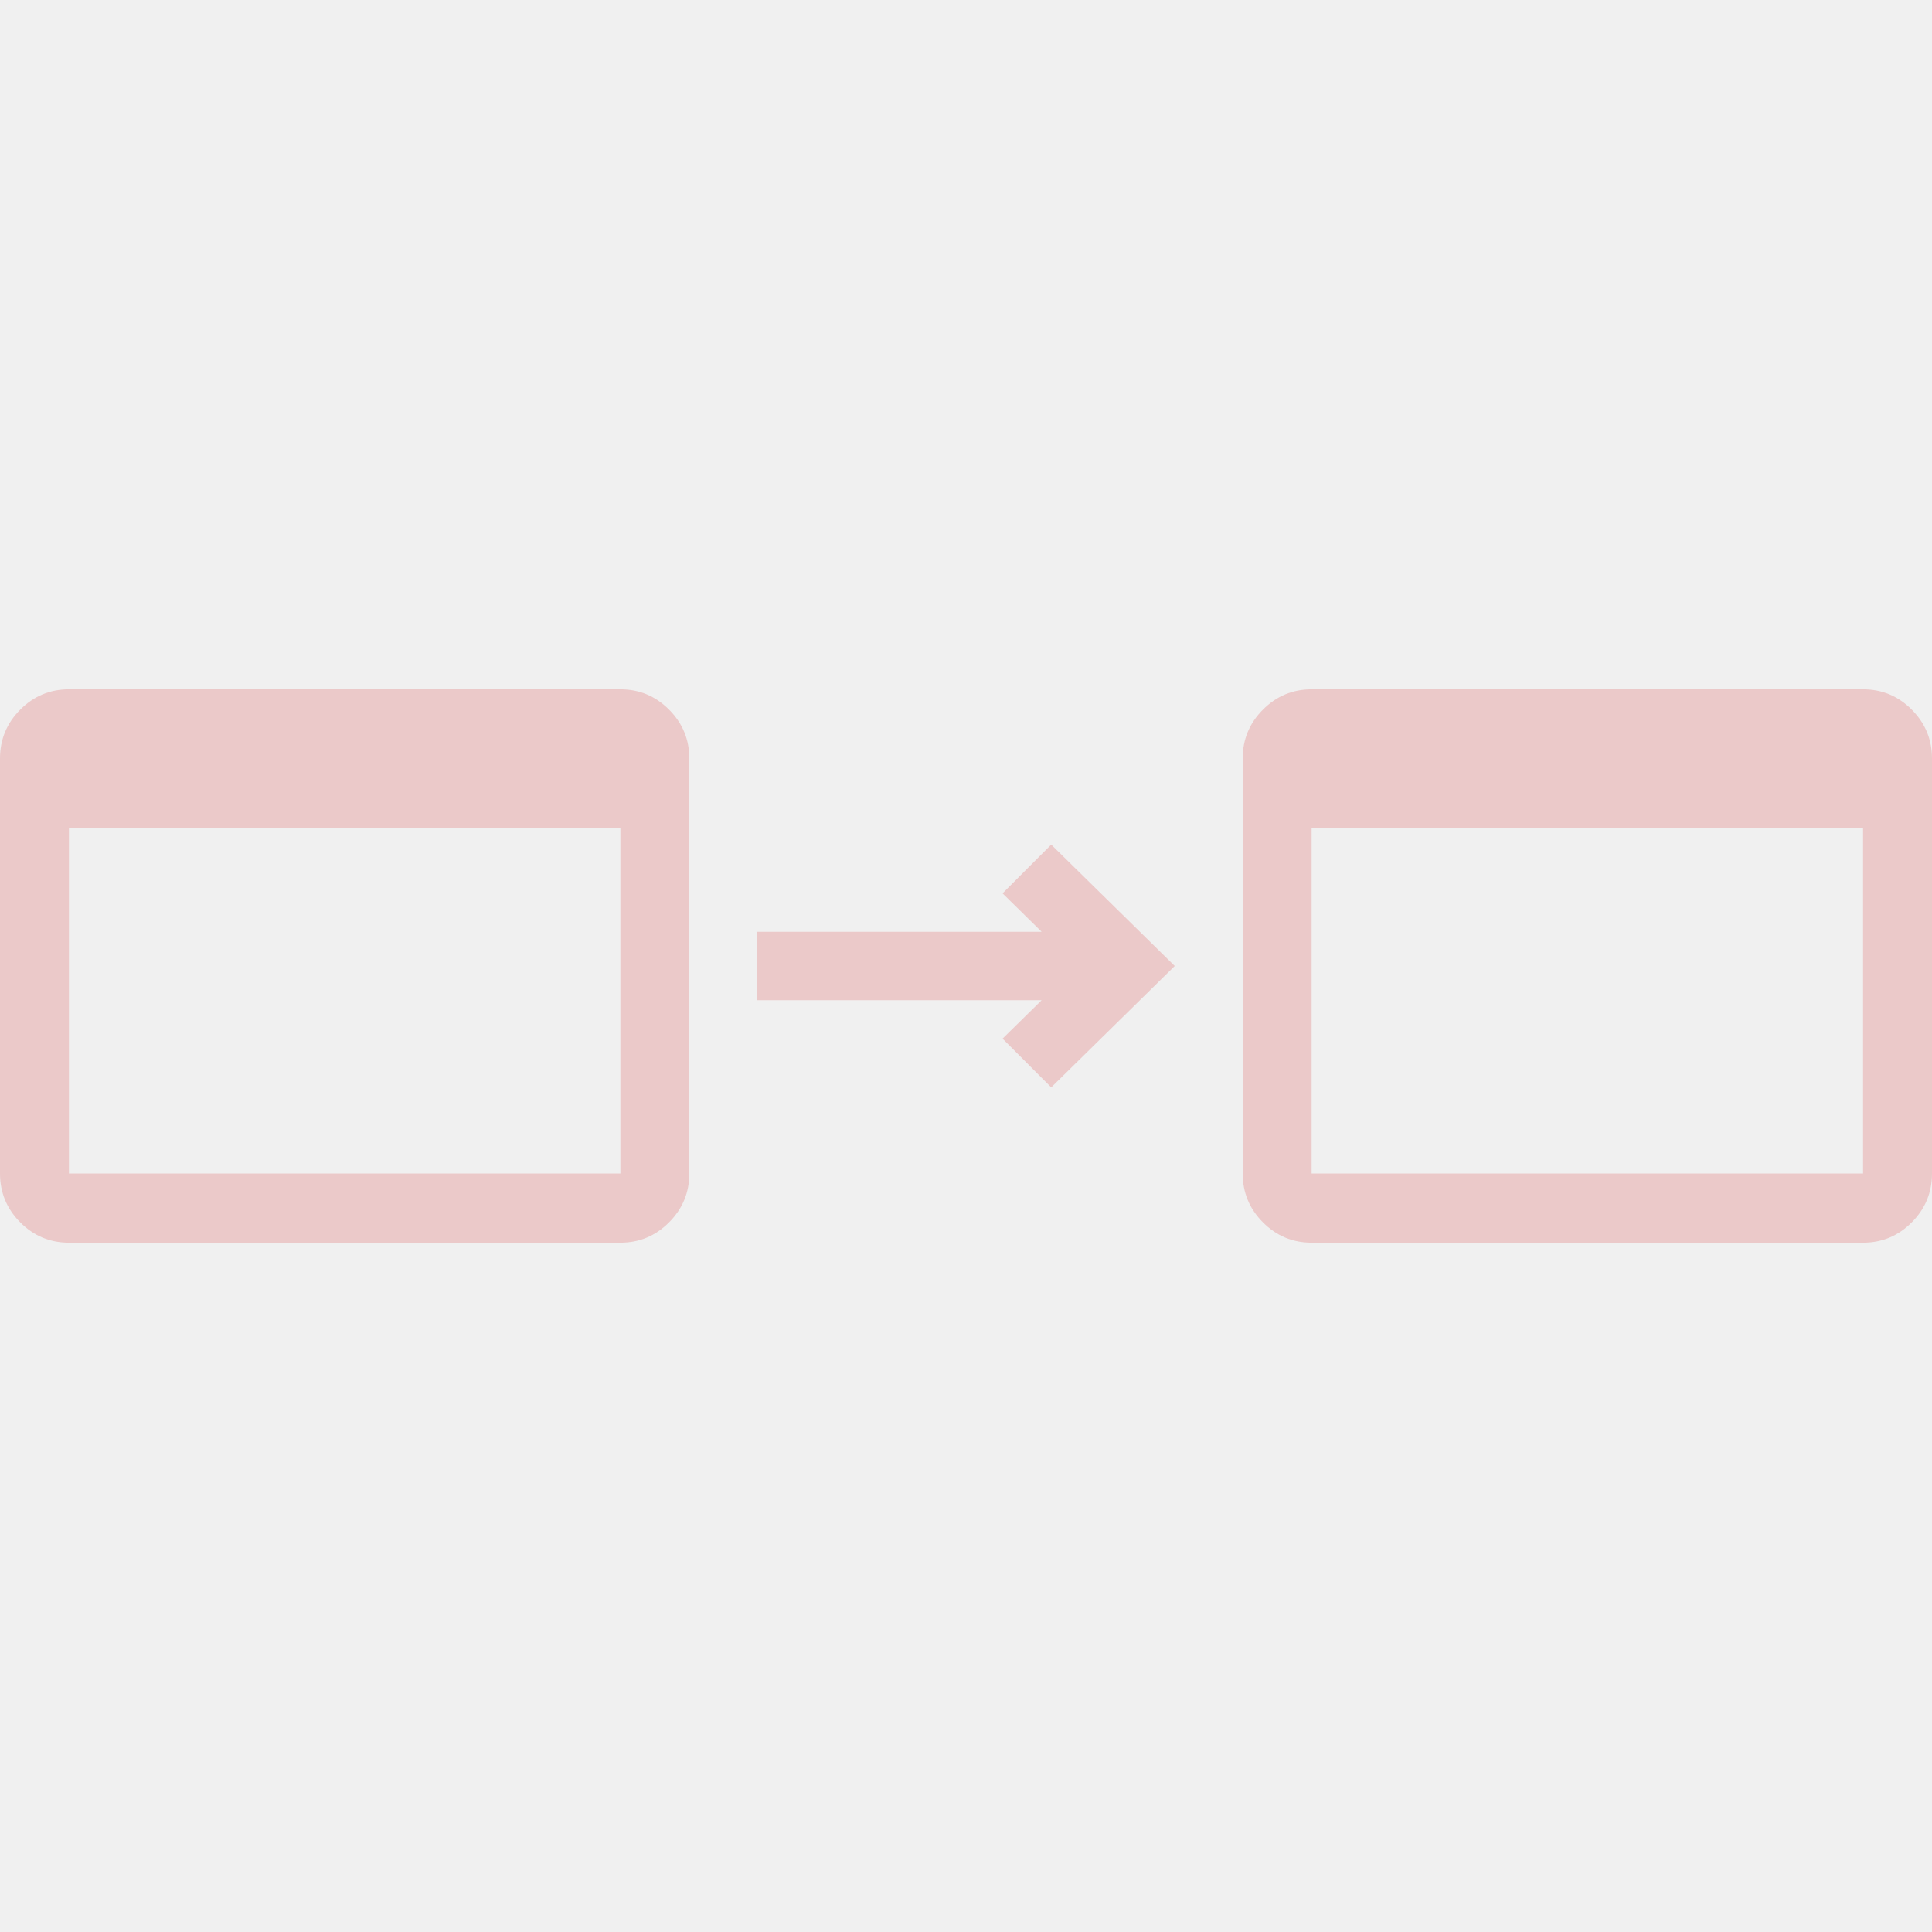
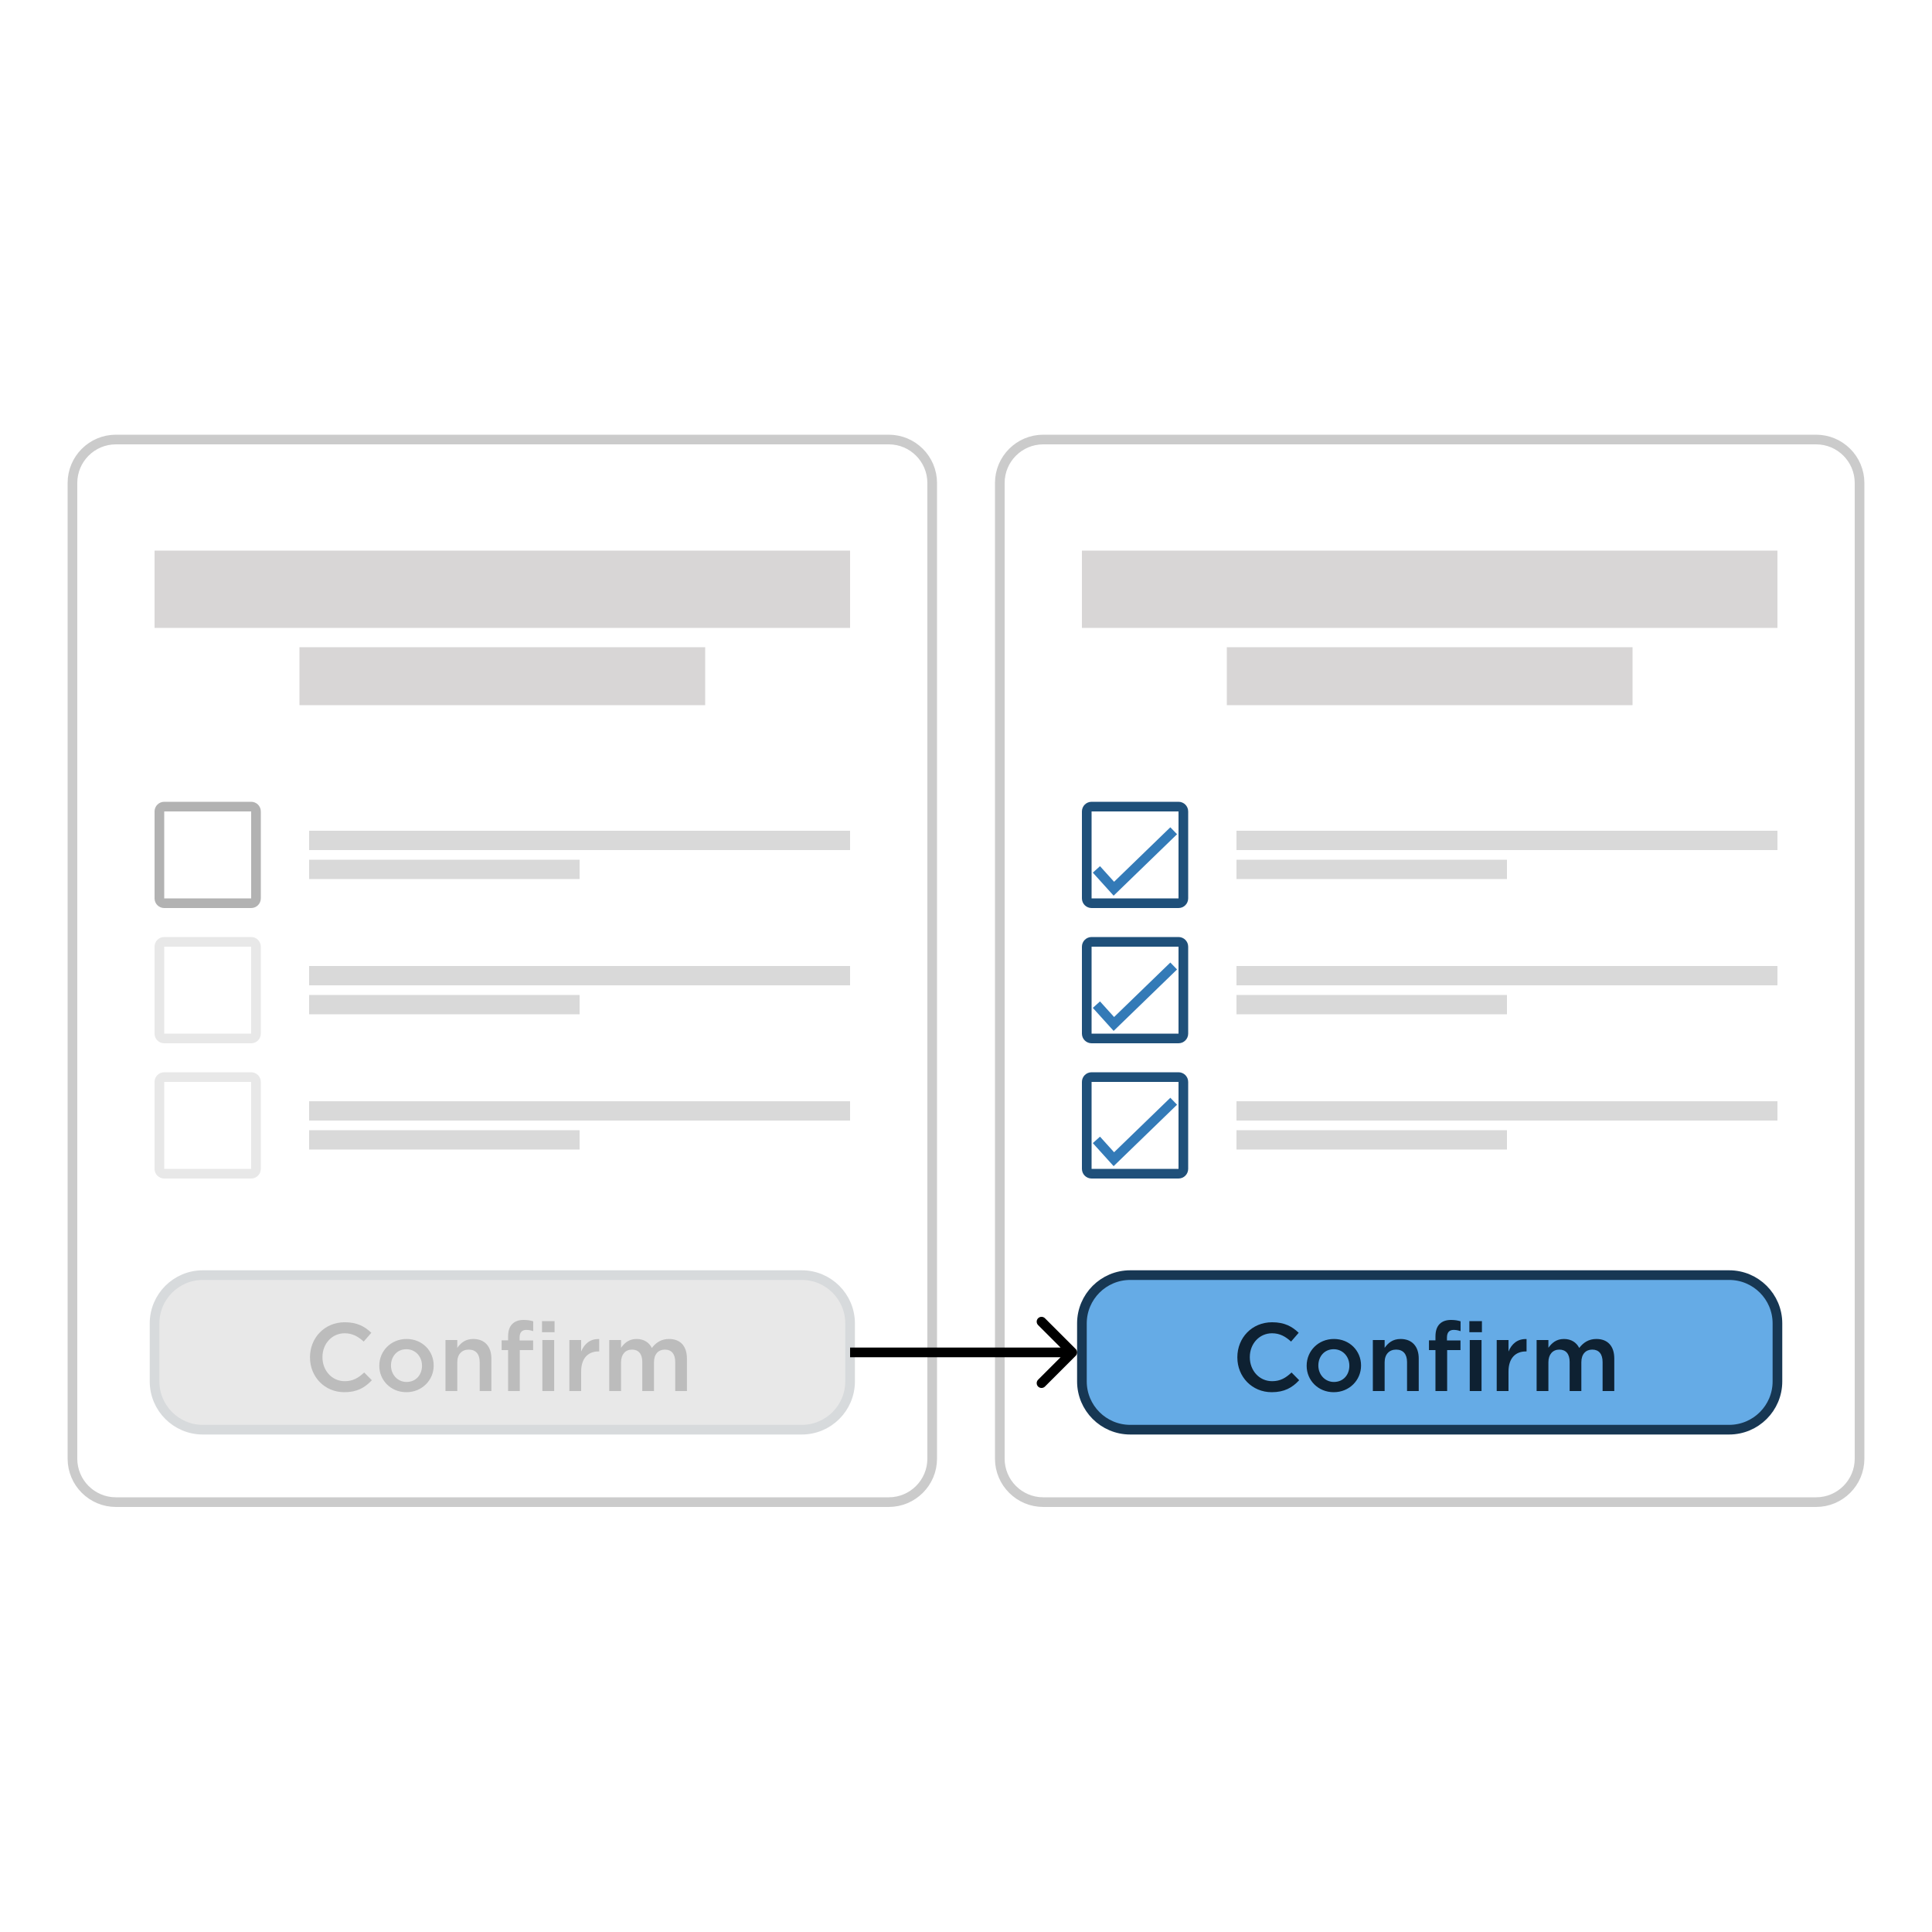
- <svg xmlns="http://www.w3.org/2000/svg" width="199" height="199" viewBox="0 0 199 199" fill="none">
-   <path d="M135.1 128C133.147 128 131.476 127.302 130.086 125.907C128.695 124.512 128 122.834 128 120.875V78.125C128 76.166 128.695 74.488 130.086 73.093C131.476 71.698 133.147 71 135.1 71H163.5H191.9C193.853 71 195.524 71.698 196.914 73.093C198.305 74.488 199 76.166 199 78.125V120.875C199 122.834 198.305 124.512 196.914 125.907C195.524 127.302 193.853 128 191.9 128H163.5H135.1ZM135.1 120.875H163.5H191.9V85.25H163.5H135.1V120.875Z" fill="#EBC9C9" />
-   <path d="M7.1 128C5.147 128 3.476 127.302 2.086 125.907C0.695 124.512 0 122.834 0 120.875V78.125C0 76.166 0.695 74.488 2.086 73.093C3.476 71.698 5.147 71 7.1 71H35.5H63.9C65.853 71 67.524 71.698 68.914 73.093C70.305 74.488 71 76.166 71 78.125V120.875C71 122.834 70.305 124.512 68.914 125.907C67.524 127.302 65.853 128 63.9 128H35.5H7.1ZM7.1 120.875H35.5H63.9V85.25H35.5H7.1V120.875Z" fill="#EBC9C9" />
-   <path d="M108.279 112L103.263 106.982L107.294 103.021H78V95.979H107.294L103.263 92.018L108.279 87L121 99.5L108.279 112Z" fill="#EBC9C9" />
+ <svg xmlns="http://www.w3.org/2000/svg" width="200" height="200" viewBox="0 0 200 200" fill="none">
+   <rect width="200" height="200" fill="white" />
+   <rect x="7.5" y="45.5" width="89" height="110" rx="4.5" stroke="#CBCBCB" />
+   <rect x="16" y="57" width="72" height="8" fill="#D8D6D6" />
+   <rect x="31" y="67" width="42" height="6" fill="#D8D6D6" />
+   <rect x="16.5" y="83.5" width="10" height="10" rx="0.5" stroke="#B2B2B2" />
+   <rect x="32" y="86" width="56" height="2" fill="#D9D9D9" />
+   <rect x="32" y="89" width="28" height="2" fill="#D9D9D9" />
+   <rect x="16.5" y="97.5" width="10" height="10" rx="0.5" stroke="#E8E8E8" />
+   <rect x="32" y="100" width="56" height="2" fill="#D9D9D9" />
+   <rect x="32" y="103" width="28" height="2" fill="#D9D9D9" />
+   <rect x="16.5" y="111.5" width="10" height="10" rx="0.5" stroke="#E8E8E8" />
+   <rect x="32" y="114" width="56" height="2" fill="#D9D9D9" />
+   <rect x="32" y="117" width="28" height="2" fill="#D9D9D9" />
+   <rect x="16" y="132" width="72" height="16" rx="5" fill="#E8E8E8" />
+   <rect x="16" y="132" width="72" height="16" rx="5" stroke="#D7DADC" />
+   <path d="M35.65 144.12C33.61 144.12 32.09 142.53 32.09 140.52V140.5C32.09 138.51 33.58 136.88 35.69 136.88C36.99 136.88 37.77 137.33 38.44 137.97L37.65 138.88C37.08 138.36 36.49 138.02 35.68 138.02C34.36 138.02 33.38 139.11 33.38 140.48V140.5C33.38 141.87 34.35 142.98 35.69 142.98C36.54 142.98 37.1 142.64 37.7 142.08L38.49 142.88C37.78 143.65 36.95 144.12 35.65 144.12ZM42.065 144.12C40.455 144.12 39.265 142.89 39.265 141.39V141.37C39.265 139.86 40.465 138.61 42.085 138.61C43.715 138.61 44.895 139.84 44.895 141.35V141.37C44.895 142.86 43.695 144.12 42.065 144.12ZM42.085 143.06C43.075 143.06 43.685 142.3 43.685 141.39V141.37C43.685 140.44 43.015 139.67 42.065 139.67C41.095 139.67 40.475 140.43 40.475 141.35V141.37C40.475 142.29 41.155 143.06 42.085 143.06ZM46.117 144V138.72H47.337V139.53C47.687 139.04 48.157 138.61 48.987 138.61C50.187 138.61 50.867 139.4 50.867 140.63V144H49.657V141C49.657 140.17 49.247 139.71 48.527 139.71C47.817 139.71 47.337 140.19 47.337 141.02V144H46.117ZM52.598 144V139.76H51.928V138.75H52.598V138.36C52.598 137.78 52.738 137.35 53.028 137.06C53.308 136.78 53.698 136.64 54.208 136.64C54.638 136.64 54.928 136.7 55.198 136.78V137.8C54.958 137.72 54.758 137.67 54.488 137.67C54.018 137.67 53.788 137.94 53.788 138.47V138.76H55.188V139.76H53.808V144H52.598ZM56.148 144V138.72H57.368V144H56.148ZM56.108 137.91V136.76H57.408V137.91H56.108ZM58.94 144V138.72H60.16V139.91C60.489 139.11 61.099 138.58 62.029 138.62V139.9H61.959C60.889 139.9 60.16 140.59 60.16 141.99V144H58.94ZM63.07 144V138.72H64.29V139.52C64.63 139.05 65.09 138.61 65.9 138.61C66.66 138.61 67.2 138.98 67.48 139.54C67.91 138.98 68.46 138.61 69.26 138.61C70.42 138.61 71.11 139.34 71.11 140.63V144H69.9V141C69.9 140.16 69.51 139.71 68.83 139.71C68.16 139.71 67.7 140.17 67.7 141.02V144H66.49V140.99C66.49 140.16 66.1 139.71 65.42 139.71C64.74 139.71 64.29 140.21 64.29 141.02V144H63.07Z" fill="#BCBCBC" />
+   <rect x="103.5" y="45.5" width="89" height="110" rx="4.5" stroke="#CBCBCB" />
+   <rect x="112" y="57" width="72" height="8" fill="#D8D6D6" />
+   <rect x="127" y="67" width="42" height="6" fill="#D8D6D6" />
+   <rect x="112.5" y="83.5" width="10" height="10" rx="0.5" stroke="#1F507A" />
+   <path d="M113.5 90L115.306 92L121.5 86" stroke="#337AB7" />
+   <rect x="128" y="86" width="56" height="2" fill="#D9D9D9" />
+   <rect x="128" y="89" width="28" height="2" fill="#D9D9D9" />
+   <rect x="112.5" y="97.5" width="10" height="10" rx="0.5" stroke="#1F507A" />
+   <path d="M113.5 104L115.306 106L121.5 100" stroke="#337AB7" />
+   <rect x="128" y="100" width="56" height="2" fill="#D9D9D9" />
+   <rect x="128" y="103" width="28" height="2" fill="#D9D9D9" />
+   <rect x="112.5" y="111.5" width="10" height="10" rx="0.5" stroke="#1F507A" />
+   <path d="M113.5 118L115.306 120L121.5 114" stroke="#337AB7" />
+   <rect x="128" y="114" width="56" height="2" fill="#D9D9D9" />
+   <rect x="128" y="117" width="28" height="2" fill="#D9D9D9" />
+   <rect x="112" y="132" width="72" height="16" rx="5" fill="#65ABE6" />
+   <rect x="112" y="132" width="72" height="16" rx="5" stroke="#173753" />
+   <path d="M131.65 144.12C129.61 144.12 128.09 142.53 128.09 140.52V140.5C128.09 138.51 129.58 136.88 131.69 136.88C132.99 136.88 133.77 137.33 134.44 137.97L133.65 138.88C133.08 138.36 132.49 138.02 131.68 138.02C130.36 138.02 129.38 139.11 129.38 140.48V140.5C129.38 141.87 130.35 142.98 131.69 142.98C132.54 142.98 133.1 142.64 133.7 142.08L134.49 142.88C133.78 143.65 132.95 144.12 131.65 144.12ZM138.065 144.12C136.455 144.12 135.265 142.89 135.265 141.39V141.37C135.265 139.86 136.465 138.61 138.085 138.61C139.715 138.61 140.895 139.84 140.895 141.35V141.37C140.895 142.86 139.695 144.12 138.065 144.12ZM138.085 143.06C139.075 143.06 139.685 142.3 139.685 141.39V141.37C139.685 140.44 139.015 139.67 138.065 139.67C137.095 139.67 136.475 140.43 136.475 141.35V141.37C136.475 142.29 137.155 143.06 138.085 143.06ZM142.117 144V138.72H143.337V139.53C143.687 139.04 144.157 138.61 144.987 138.61C146.187 138.61 146.867 139.4 146.867 140.63V144H145.657V141C145.657 140.17 145.247 139.71 144.527 139.71C143.817 139.71 143.337 140.19 143.337 141.02V144H142.117ZM148.598 144V139.76H147.928V138.75H148.598V138.36C148.598 137.78 148.738 137.35 149.028 137.06C149.308 136.78 149.698 136.64 150.208 136.64C150.638 136.64 150.928 136.7 151.198 136.78V137.8C150.958 137.72 150.758 137.67 150.488 137.67C150.018 137.67 149.788 137.94 149.788 138.47V138.76H151.188V139.76H149.808V144H148.598ZM152.148 144V138.72H153.368V144H152.148ZM152.108 137.91V136.76H153.408V137.91H152.108ZM154.939 144V138.72H156.159V139.91C156.489 139.11 157.099 138.58 158.029 138.62V139.9H157.959C156.889 139.9 156.159 140.59 156.159 141.99V144H154.939ZM159.07 144V138.72H160.29V139.52C160.63 139.05 161.09 138.61 161.9 138.61C162.66 138.61 163.2 138.98 163.48 139.54C163.91 138.98 164.46 138.61 165.26 138.61C166.42 138.61 167.11 139.34 167.11 140.63V144H165.9V141C165.9 140.16 165.51 139.71 164.83 139.71C164.16 139.71 163.7 140.17 163.7 141.02V144H162.49V140.99C162.49 140.16 162.1 139.71 161.42 139.71C160.74 139.71 160.29 140.21 160.29 141.02V144H159.07Z" fill="#0E2132" />
+   <path d="M111.354 140.354C111.549 140.158 111.549 139.842 111.354 139.646L108.172 136.464C107.976 136.269 107.66 136.269 107.464 136.464C107.269 136.66 107.269 136.976 107.464 137.172L110.293 140L107.464 142.828C107.269 143.024 107.269 143.34 107.464 143.536C107.66 143.731 107.976 143.731 108.172 143.536L111.354 140.354ZM88 140.5H111V139.5H88V140.5Z" fill="black" />
</svg>
